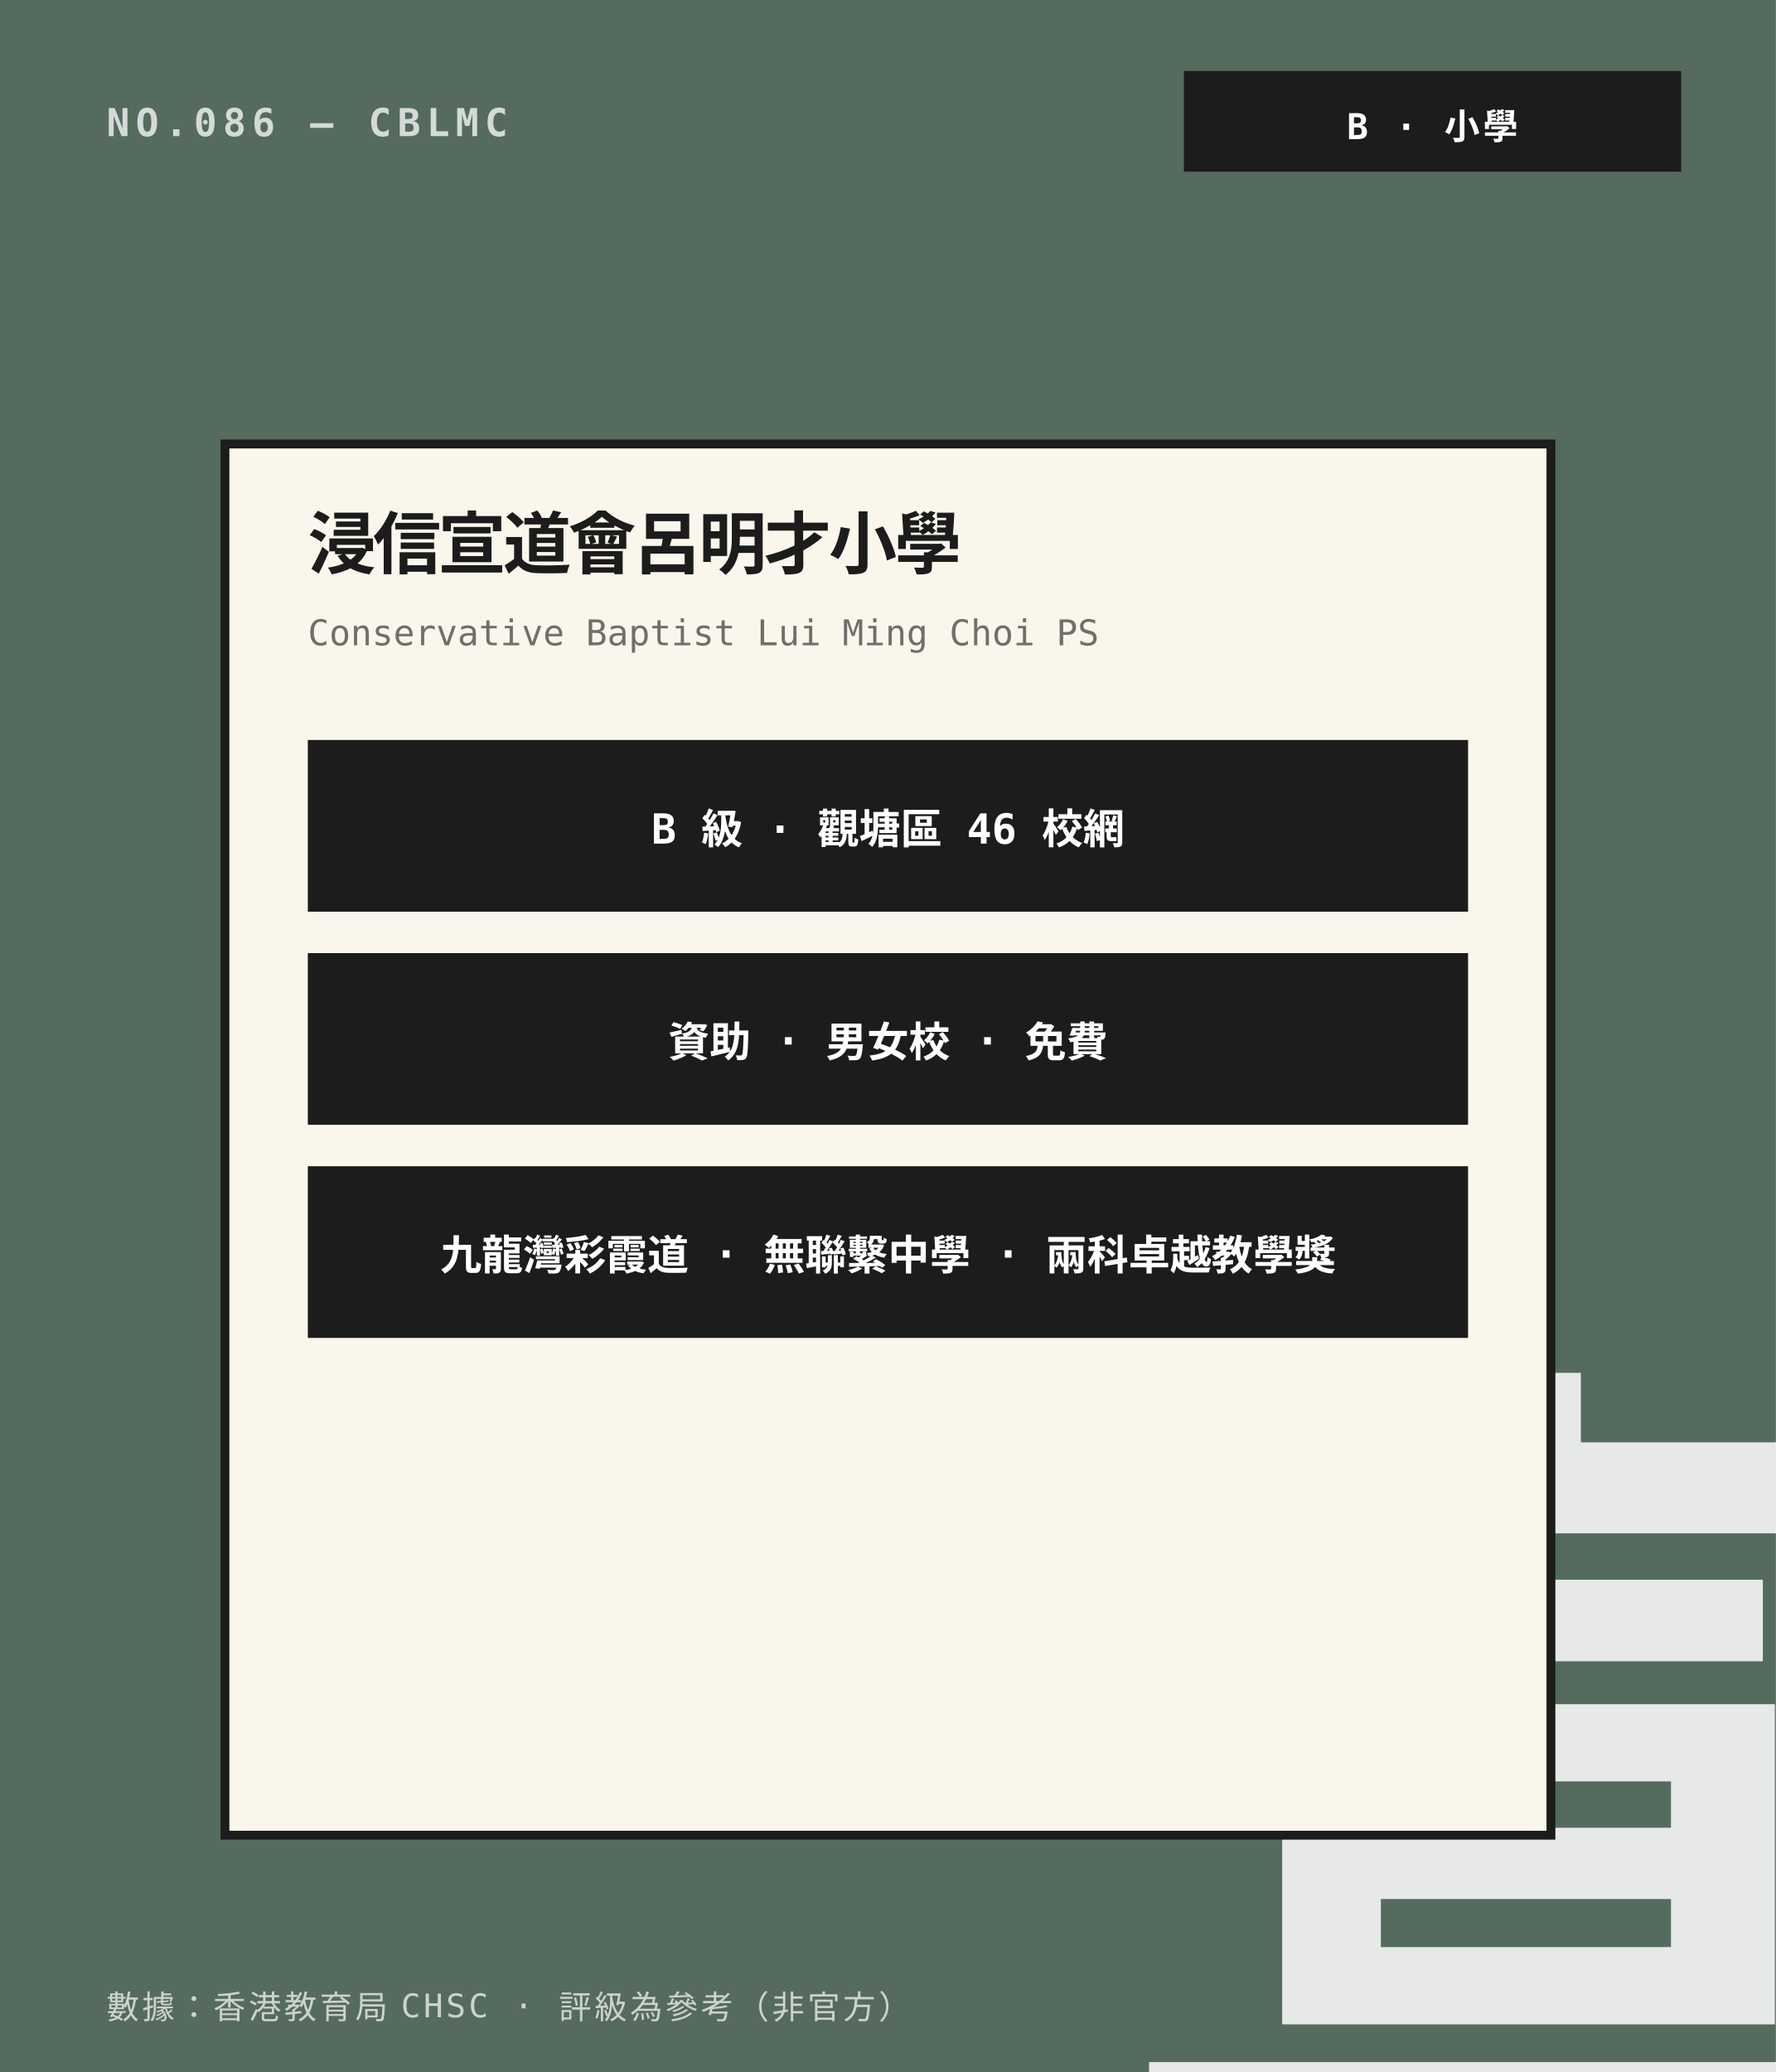
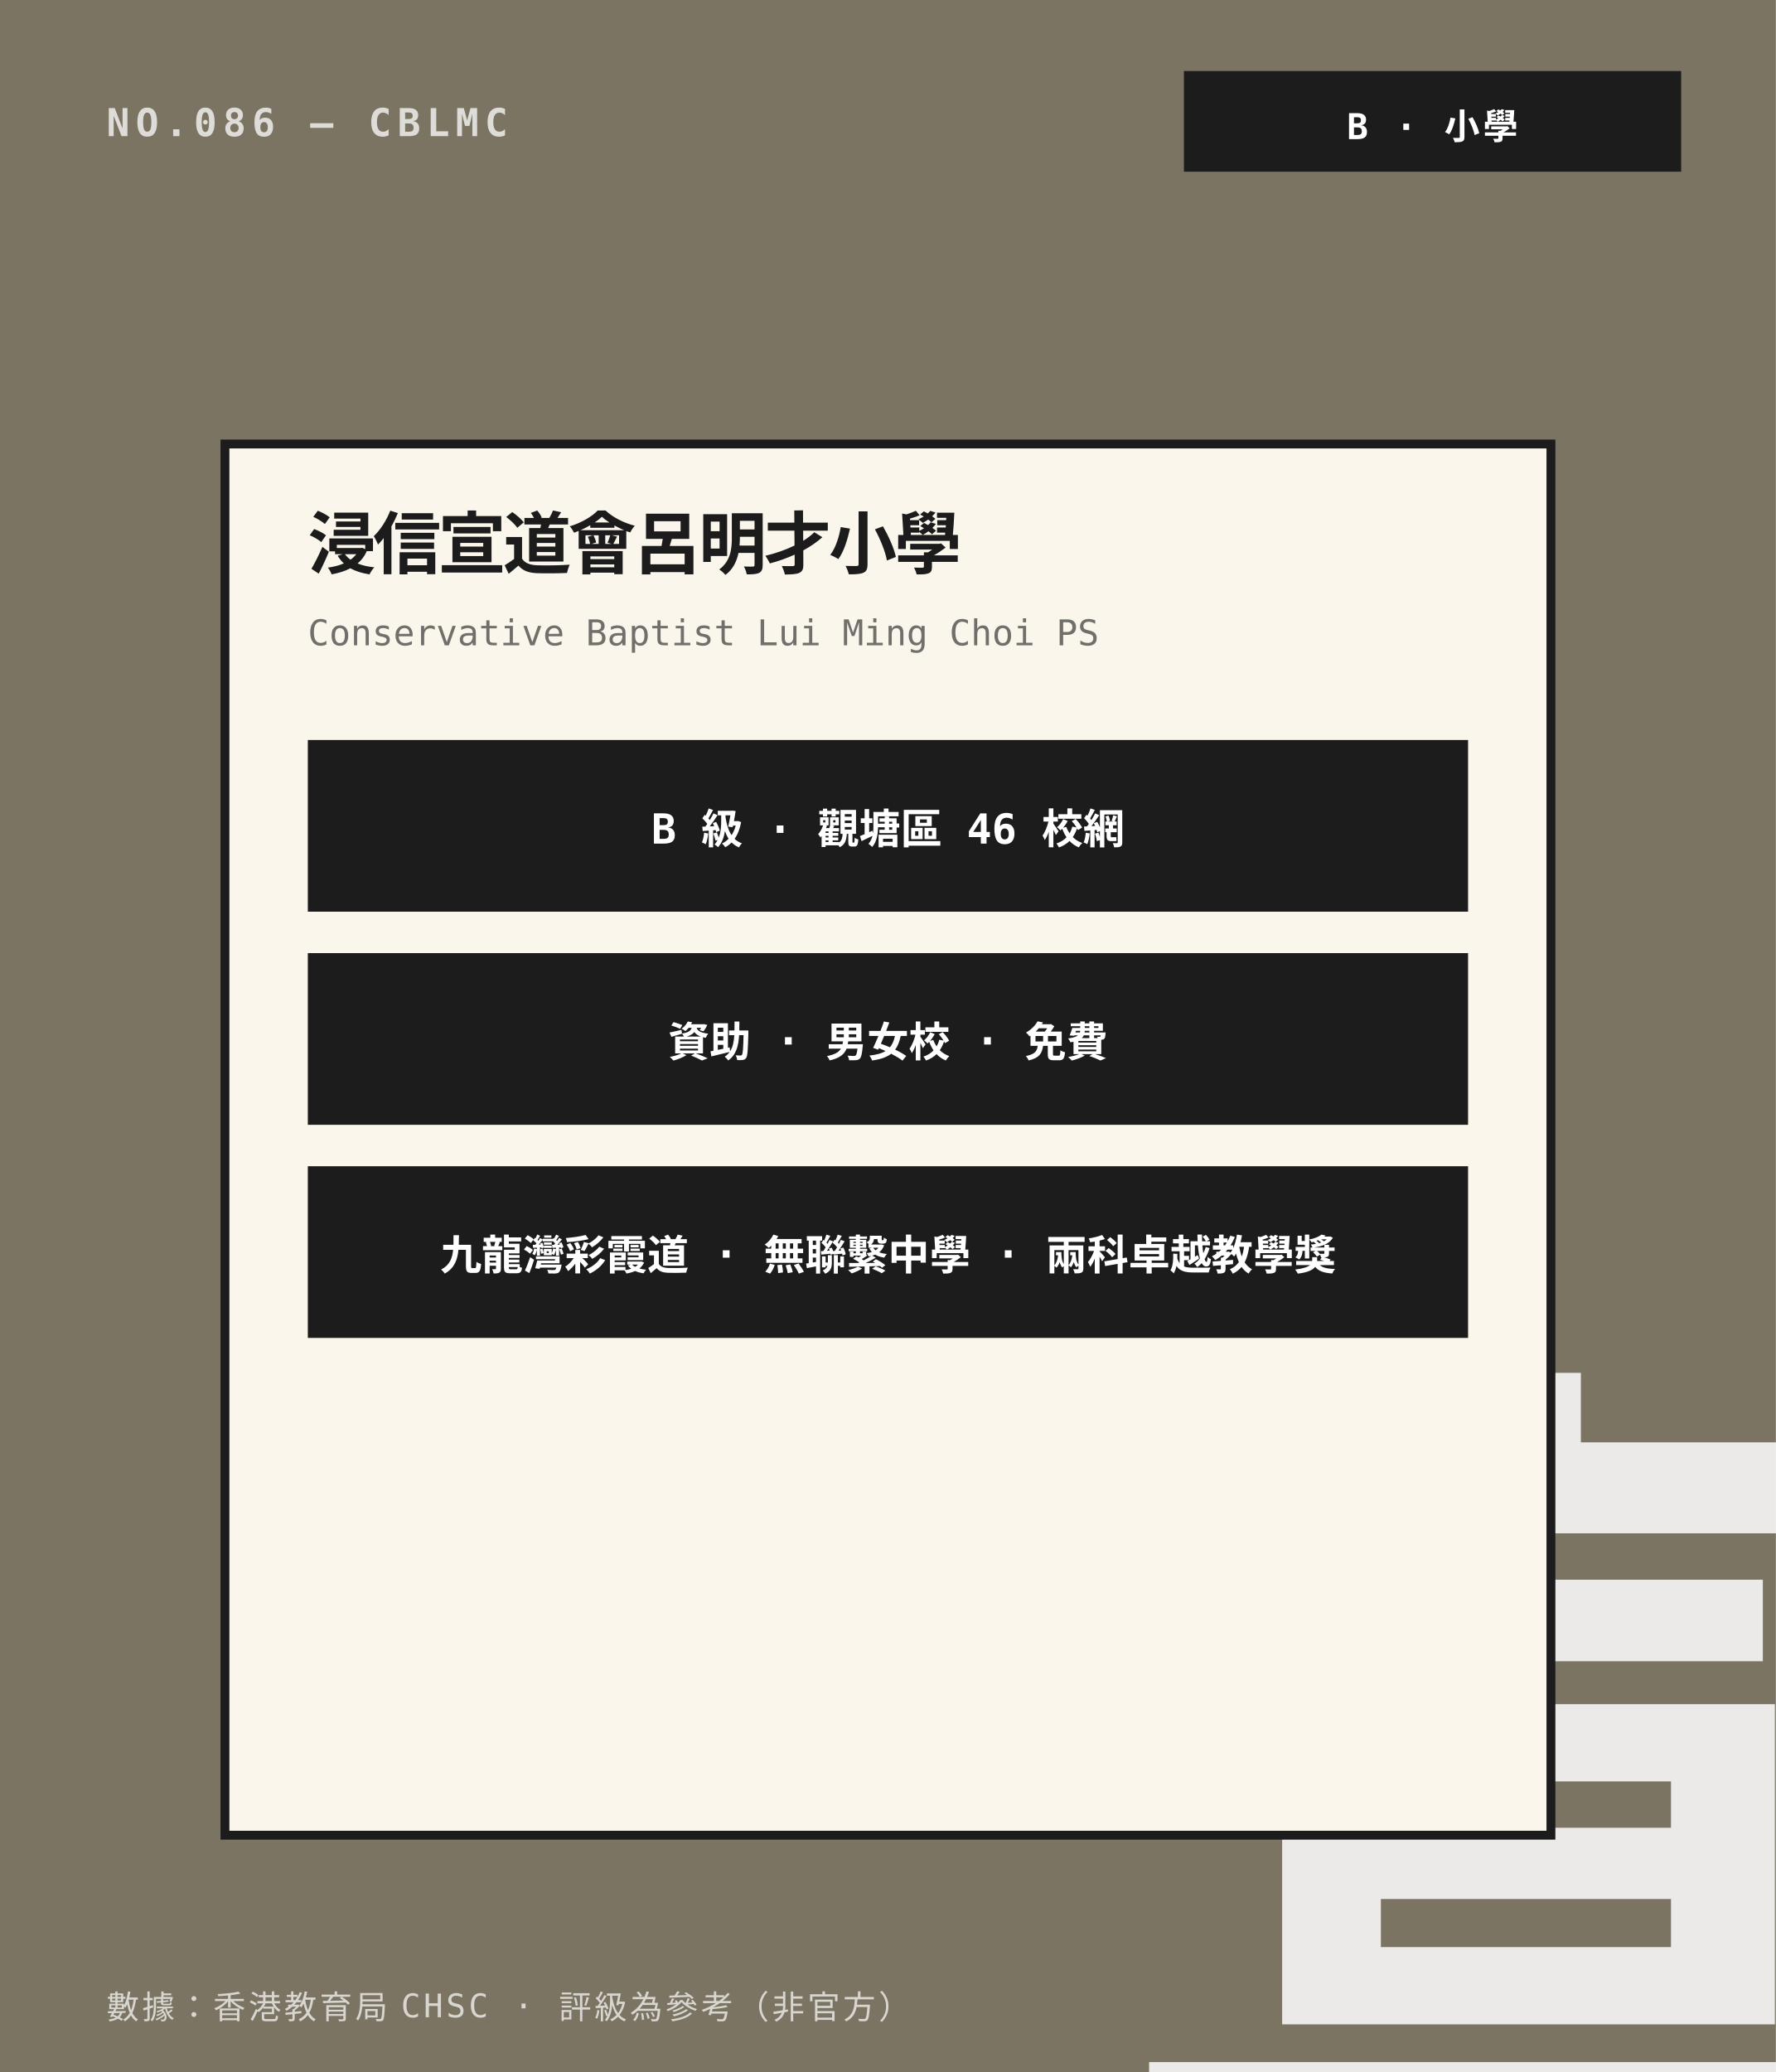
<svg xmlns="http://www.w3.org/2000/svg" width="600" height="700" viewBox="0 0 600 700">
-   <rect width="600" height="700" fill="#556B5E" />
+   <rect width="600" height="700" fill="#7C7462" />
  <rect x="400" y="24" width="168" height="34" fill="#1C1C1C" />
  <text x="484" y="47" text-anchor="middle" font-family="ui-monospace, Menlo, monospace" font-size="12" font-weight="800" fill="#FFFFFF" letter-spacing="1">B · 小學</text>
  <text x="372" y="710" font-family="Georgia, 'Times New Roman', serif" font-size="290" font-weight="800" fill="rgba(255,255,255,.85)" letter-spacing="-16">宣</text>
  <text x="36" y="46" font-family="ui-monospace, Menlo, monospace" font-size="13" font-weight="600" fill="rgba(255,255,255,.75)" letter-spacing="2">NO.086 — CBLMC</text>
  <rect x="76" y="150" width="448" height="470" fill="#FBF6EC" stroke="#1C1C1C" stroke-width="3" />
  <text x="104" y="192" font-family="Georgia, 'Times New Roman', serif" font-size="23" font-weight="800" fill="#1C1C1C" letter-spacing="-1">浸信宣道會呂明才小學</text>
  <text x="104" y="218" font-family="ui-monospace, Menlo, monospace" font-size="12" fill="rgba(28,28,28,.62)">Conservative Baptist Lui Ming Choi PS</text>
  <rect x="104" y="250" width="392" height="58" fill="#1C1C1C" />
  <text x="300" y="285" text-anchor="middle" font-family="ui-monospace, Menlo, monospace" font-size="14" font-weight="800" fill="#FFFFFF">B 級 · 觀塘區 46 校網</text>
  <rect x="104" y="322" width="392" height="58" fill="#1C1C1C" />
  <text x="300" y="357" text-anchor="middle" font-family="ui-monospace, Menlo, monospace" font-size="14" font-weight="800" fill="#FFFFFF">資助 · 男女校 · 免費</text>
  <rect x="104" y="394" width="392" height="58" fill="#1C1C1C" />
  <text x="300" y="429" text-anchor="middle" font-family="ui-monospace, Menlo, monospace" font-size="14" font-weight="800" fill="#FFFFFF">九龍灣彩霞道 · 無聯繫中學 · 兩科卓越教學獎</text>
  <text x="36" y="682" font-family="ui-monospace, Menlo, monospace" font-size="11" fill="rgba(255,255,255,.7)" letter-spacing="1">數據：香港教育局 CHSC · 評級為參考（非官方）</text>
</svg>
